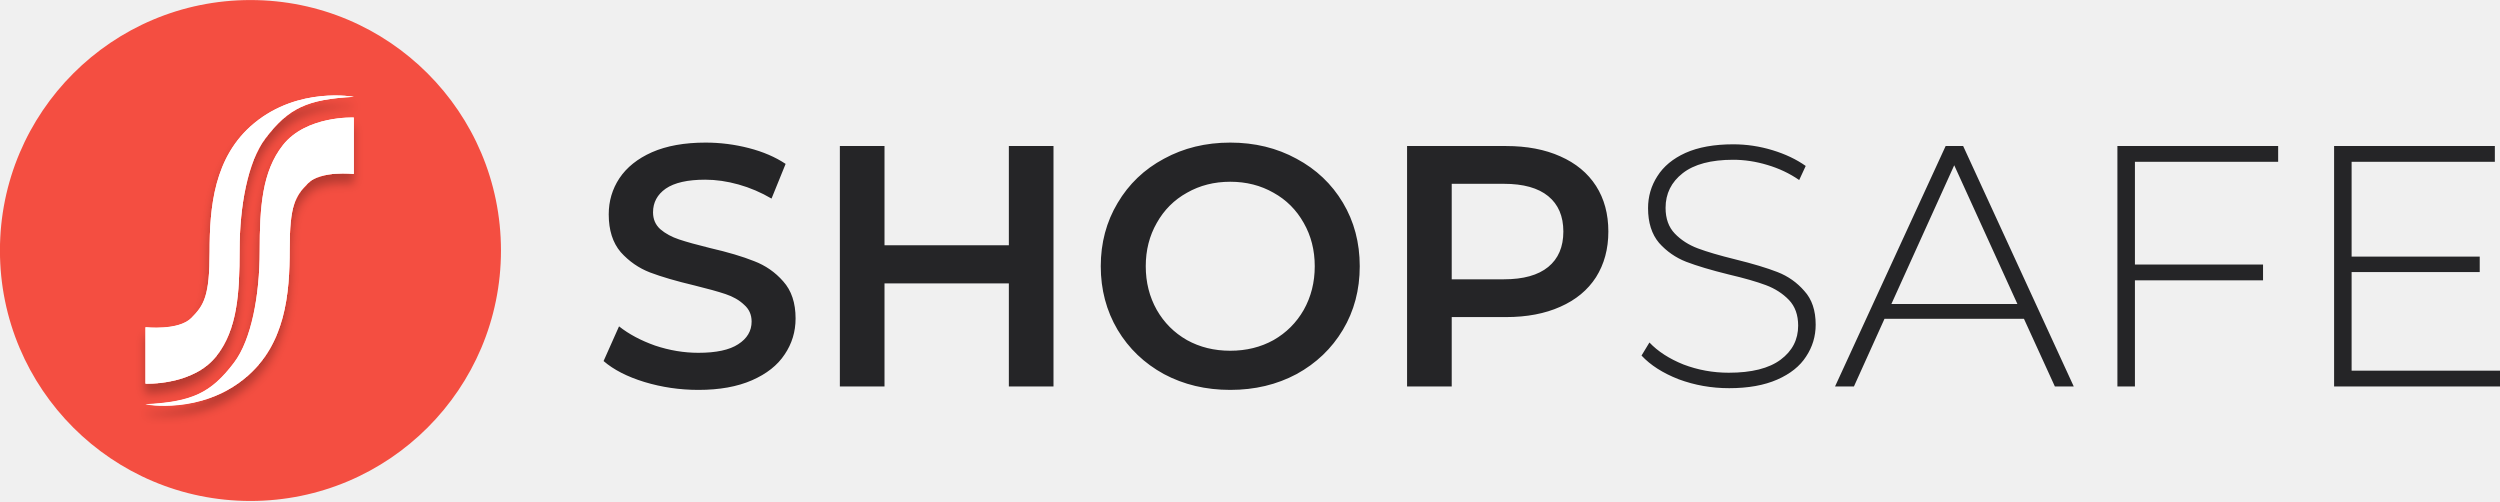
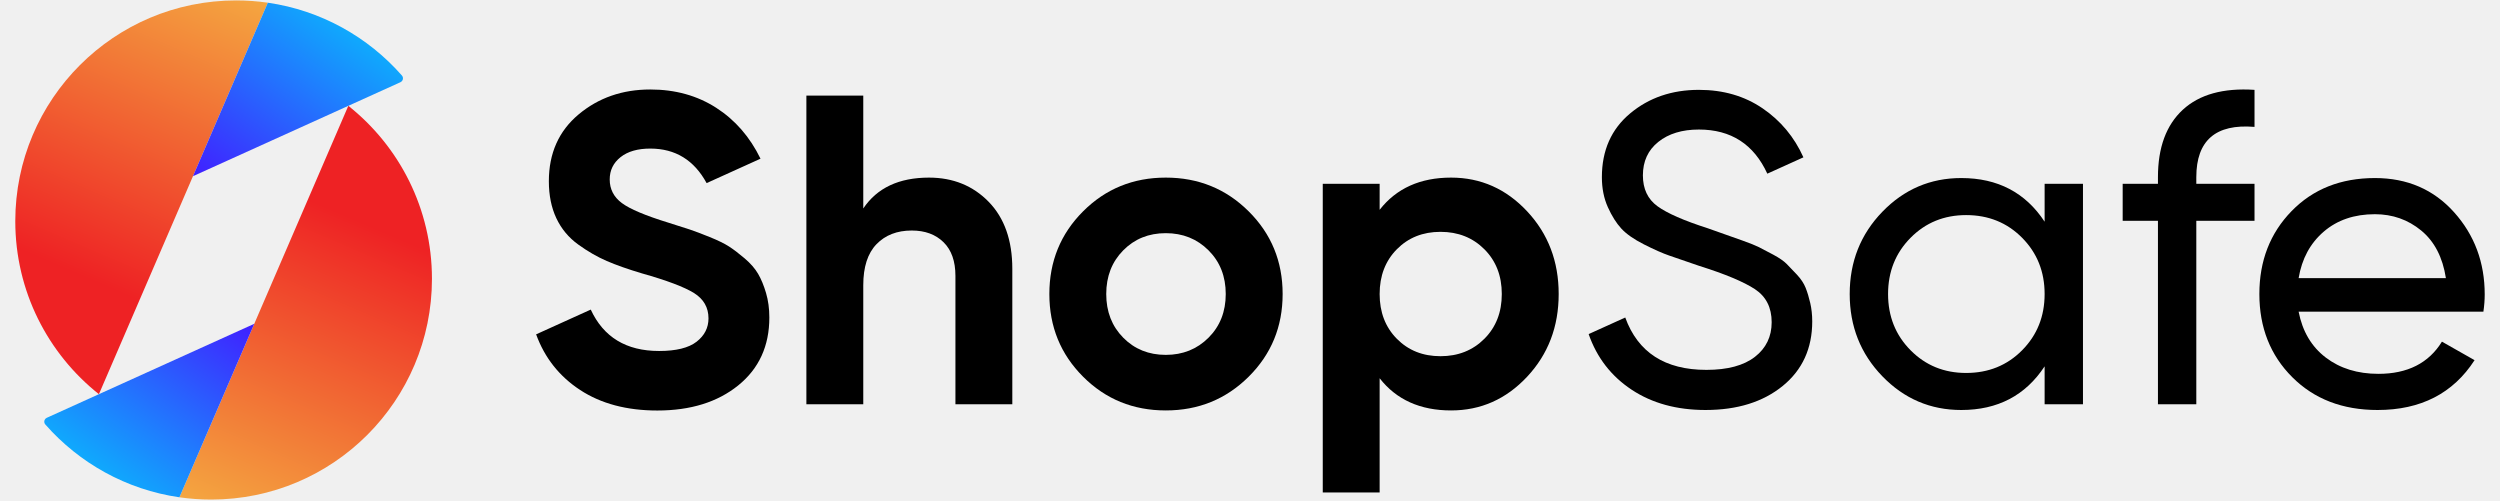
- <svg xmlns="http://www.w3.org/2000/svg" width="10.918in" height="2.188in" fill="none" viewBox="0 0 1048.09 210" version="1.1" id="svg1226">
-   <path fill="#263238" d="m 292.784,163.44 c -7.776,0 -15.312,-1.104 -22.608,-3.312 -7.2,-2.208 -12.912,-5.136 -17.136,-8.784 l 6.48,-14.544 c 4.128,3.264 9.168,5.952 15.12,8.064 6.048,2.016 12.096,3.024 18.144,3.024 7.488,0 13.056,-1.2 16.704,-3.6 3.744,-2.4 5.616,-5.568 5.616,-9.504 0,-2.88 -1.056,-5.232 -3.168,-7.056 -2.016,-1.92 -4.608,-3.408 -7.776,-4.464 -3.168,-1.056 -7.488,-2.256 -12.96,-3.6 -7.68,-1.824 -13.92,-3.648 -18.72,-5.472 -4.704,-1.824 -8.784,-4.656 -12.24,-8.496 -3.36,-3.936 -5.04,-9.216 -5.04,-15.84 0,-5.568 1.488,-10.608 4.464,-15.12 3.072,-4.608 7.632,-8.256 13.68,-10.944 6.144,-2.688 13.632,-4.032 22.464,-4.032 6.144,0 12.192,0.768 18.144,2.304 5.952,1.536 11.088,3.744 15.408,6.624 l -5.904,14.544 c -4.416,-2.592 -9.024,-4.56 -13.824,-5.904 -4.8,-1.344 -9.456,-2.016 -13.968,-2.016 -7.392,0 -12.912,1.248 -16.56,3.744 -3.552,2.496 -5.328,5.808 -5.328,9.936 0,2.88 1.008,5.232 3.024,7.056 2.112,1.824 4.752,3.264 7.92,4.32 3.168,1.056 7.488,2.256 12.96,3.6 7.488,1.728 13.632,3.552 18.432,5.472 4.8,1.824 8.88,4.656 12.24,8.496 3.456,3.84 5.184,9.024 5.184,15.552 0,5.568 -1.536,10.608 -4.608,15.12 -2.976,4.512 -7.536,8.112 -13.68,10.8 -6.144,2.688 -13.632,4.032 -22.464,4.032 z M 441.667,61.2 V 162 h -18.72 V 118.8 H 370.819 V 162 h -18.72 V 61.2 h 18.72 v 41.616 h 52.128 V 61.2 Z m 74.098,102.24 c -10.272,0 -19.536,-2.208 -27.792,-6.624 -8.256,-4.512 -14.736,-10.704 -19.44,-18.576 -4.704,-7.968 -7.056,-16.848 -7.056,-26.64 0,-9.792 2.352,-18.624 7.056,-26.496 4.704,-7.968 11.184,-14.16 19.44,-18.576 8.256,-4.512 17.52,-6.768 27.792,-6.768 10.272,0 19.536,2.256 27.792,6.768 8.256,4.416 14.736,10.56 19.44,18.432 4.704,7.872 7.056,16.752 7.056,26.64 0,9.888 -2.352,18.768 -7.056,26.64 -4.704,7.872 -11.184,14.064 -19.44,18.576 -8.256,4.416 -17.52,6.624 -27.792,6.624 z m 0,-16.416 c 6.72,0 12.768,-1.488 18.144,-4.464 5.376,-3.072 9.6,-7.296 12.672,-12.672 3.072,-5.472 4.608,-11.568 4.608,-18.288 0,-6.72 -1.536,-12.768 -4.608,-18.144 -3.072,-5.472 -7.296,-9.696 -12.672,-12.672 -5.376,-3.072 -11.424,-4.608 -18.144,-4.608 -6.72,0 -12.768,1.536 -18.144,4.608 -5.376,2.976 -9.6,7.2 -12.672,12.672 -3.072,5.376 -4.608,11.424 -4.608,18.144 0,6.72 1.536,12.816 4.608,18.288 3.072,5.376 7.296,9.6 12.672,12.672 5.376,2.976 11.424,4.464 18.144,4.464 z M 631.367,61.2 c 8.736,0 16.32,1.44 22.752,4.32 6.528,2.88 11.52,7.008 14.976,12.384 3.456,5.376 5.184,11.76 5.184,19.152 0,7.296 -1.728,13.68 -5.184,19.152 -3.456,5.376 -8.448,9.504 -14.976,12.384 -6.432,2.88 -14.016,4.32 -22.752,4.32 H 608.615 V 162 h -18.72 V 61.2 Z m -0.864,55.872 c 8.16,0 14.352,-1.728 18.576,-5.184 4.224,-3.456 6.336,-8.4 6.336,-14.832 0,-6.432 -2.112,-11.376 -6.336,-14.832 -4.224,-3.456 -10.416,-5.184 -18.576,-5.184 h -21.888 v 40.032 z m 94.405,45.648 c -7.392,0 -14.448,-1.248 -21.168,-3.744 -6.624,-2.592 -11.808,-5.904 -15.552,-9.936 l 3.312,-5.472 c 3.552,3.744 8.304,6.816 14.256,9.216 6.048,2.304 12.384,3.456 19.008,3.456 9.6,0 16.848,-1.824 21.744,-5.472 4.896,-3.648 7.344,-8.4 7.344,-14.256 0,-4.512 -1.296,-8.112 -3.888,-10.8 -2.592,-2.688 -5.808,-4.752 -9.648,-6.192 -3.84,-1.44 -9.024,-2.928 -15.552,-4.464 -7.392,-1.824 -13.344,-3.6 -17.856,-5.328 -4.416,-1.728 -8.208,-4.368 -11.376,-7.92 -3.072,-3.648 -4.608,-8.496 -4.608,-14.544 0,-4.896 1.296,-9.36 3.888,-13.392 2.592,-4.128 6.528,-7.392 11.808,-9.792 5.376,-2.4 12.048,-3.6 20.016,-3.6 5.568,0 11.04,0.816 16.416,2.448 5.376,1.632 10.032,3.84 13.968,6.624 l -2.736,5.904 c -4.032,-2.784 -8.496,-4.896 -13.392,-6.336 -4.8,-1.44 -9.552,-2.16 -14.256,-2.16 -9.312,0 -16.368,1.872 -21.168,5.616 -4.8,3.744 -7.2,8.592 -7.2,14.544 0,4.512 1.296,8.112 3.888,10.8 2.592,2.688 5.808,4.752 9.648,6.192 3.84,1.44 9.072,2.976 15.696,4.608 7.392,1.824 13.296,3.6 17.712,5.328 4.416,1.728 8.16,4.368 11.232,7.92 3.168,3.456 4.752,8.16 4.752,14.112 0,4.896 -1.344,9.36 -4.032,13.392 -2.592,4.032 -6.624,7.248 -12.096,9.648 -5.472,2.4 -12.192,3.6 -20.16,3.6 z M 848.514,133.632 H 790.05 L 777.234,162 h -7.92 L 815.682,61.2 h 7.344 L 869.394,162 h -7.92 z M 845.778,127.44 819.282,69.264 792.93,127.44 Z m 49.259,-59.616 v 43.056 h 53.712 v 6.624 H 895.037 V 162 h -7.344 V 61.2 h 67.392 v 6.624 z m 153.053,87.552 V 162 H 978.537 V 61.2 h 67.393 v 6.624 h -60.049 v 39.744 h 53.709 v 6.48 h -53.709 v 41.328 z" id="path1197" style="fill:#252527;fill-opacity:1" />
-   <ellipse cx="105" cy="105" fill="#f44e41" id="circle1199" rx="105.024" ry="105" />
-   <g filter="url(#filter0_d_164_3388)" id="g1205">
-     <path fill="#ffffff" d="m 61,169.429 c 0,0 23.047,4.365 41.741,-11.041 16.996,-14.008 18.693,-35.435 18.693,-53.923 0,-18.488 2.305,-22.34 7.683,-27.732 5.377,-5.392 19.205,-3.852 19.205,-3.852 V 49.258 c 0,0 -19.893,-0.887 -29.705,11.555 -8.706,11.041 -9.731,25.934 -9.731,44.422 0,18.488 -3.471,37.123 -10.755,46.733 -9.73,12.839 -17.67,16.434 -37.131,17.461 z" id="path1201" />
-     <path fill="#ffffff" d="m 148.323,40.571 c 0,0 -23.047,-4.365 -41.741,11.041 -16.996,14.008 -18.693,35.435 -18.693,53.923 0,18.488 -2.305,22.34 -7.682,27.732 C 74.829,138.659 61,137.119 61,137.119 v 23.623 c 0,0 19.893,0.888 29.705,-11.555 8.706,-11.041 9.731,-25.934 9.731,-44.422 0,-18.488 3.471,-37.122 10.755,-46.733 9.731,-12.839 17.669,-16.434 37.131,-17.46 z" id="path1203" />
-   </g>
-   <defs id="defs1224">
-     <filter id="filter0_d_164_3388" width="95.323" height="138" x="57" y="40" color-interpolation-filters="sRGB" filterUnits="userSpaceOnUse">
-       <feFlood flood-opacity="0" result="BackgroundImageFix" id="feFlood1207" />
-       <feColorMatrix in="SourceAlpha" result="hardAlpha" values="0 0 0 0 0 0 0 0 0 0 0 0 0 0 0 0 0 0 127 0" id="feColorMatrix1209" />
-       <feOffset dy="4" id="feOffset1211" />
-       <feGaussianBlur stdDeviation="2" id="feGaussianBlur1213" />
-       <feComposite in2="hardAlpha" operator="out" id="feComposite1215" />
-       <feColorMatrix values="0 0 0 0 0 0 0 0 0 0 0 0 0 0 0 0 0 0 0.25 0" id="feColorMatrix1217" />
-       <feBlend in2="BackgroundImageFix" result="effect1_dropShadow_164_3388" id="feBlend1219" mode="normal" />
-       <feBlend in="SourceGraphic" in2="effect1_dropShadow_164_3388" result="shape" id="feBlend1221" mode="normal" />
-     </filter>
+ <svg xmlns="http://www.w3.org/2000/svg" version="1.1" id="svg2" width="453.543" height="90.709" viewBox="0 0 453.543 90.709">
+   <defs id="defs6">
+     <linearGradient x1="0" y1="0" x2="1" y2="0" gradientUnits="userSpaceOnUse" gradientTransform="matrix(23.91537,55.94117,55.94117,-23.91537,34.42473,-4.619849)" spreadMethod="pad" id="linearGradient28">
+       <stop style="stop-opacity:1;stop-color:#f4a841" offset="0" id="stop22" />
+       <stop style="stop-opacity:1;stop-color:#ee2224" offset="0.737" id="stop24" />
+       <stop style="stop-opacity:1;stop-color:#ee2224" offset="1" id="stop26" />
+     </linearGradient>
+     <linearGradient x1="0" y1="0" x2="1" y2="0" gradientUnits="userSpaceOnUse" gradientTransform="matrix(17.78056,24.85119,24.85119,-17.78056,13.10854,2.658557)" spreadMethod="pad" id="linearGradient48">
+       <stop style="stop-opacity:1;stop-color:#0db0fd" offset="0" id="stop44" />
+       <stop style="stop-opacity:1;stop-color:#421bff" offset="1" id="stop46" />
+     </linearGradient>
+     <linearGradient x1="0" y1="0" x2="1" y2="0" gradientUnits="userSpaceOnUse" gradientTransform="matrix(-23.91537,-55.94117,-55.94117,23.91537,26.42781,72.65134)" spreadMethod="pad" id="linearGradient70">
+       <stop style="stop-opacity:1;stop-color:#f4a841" offset="0" id="stop64" />
+       <stop style="stop-opacity:1;stop-color:#ee2224" offset="0.737" id="stop66" />
+       <stop style="stop-opacity:1;stop-color:#ee2224" offset="1" id="stop68" />
+     </linearGradient>
+     <linearGradient x1="0" y1="0" x2="1" y2="0" gradientUnits="userSpaceOnUse" gradientTransform="matrix(-17.78056,-24.85119,-24.85119,17.78056,47.744,65.37294)" spreadMethod="pad" id="linearGradient90">
+       <stop style="stop-opacity:1;stop-color:#0db0fd" offset="0" id="stop86" />
+       <stop style="stop-opacity:1;stop-color:#421bff" offset="1" id="stop88" />
+     </linearGradient>
+     <clipPath clipPathUnits="userSpaceOnUse" id="clipPath100">
+       <path d="M 0,68.031 H 340.157 V 0 H 0 Z" id="path98" />
+     </clipPath>
  </defs>
-   <g style="fill:none" id="g2305" transform="matrix(0.8119125,0,0,0.8127476,61,39.65685)">
-     <path fill="#ffffff" d="m 107.551,1.126 c 0,0 -28.385,-5.376 -51.409,13.6 -20.933,17.251 -23.024,43.642 -23.024,66.412 0,22.771 -2.839,27.515 -9.462,34.156 -6.623,6.641 -23.654,4.744 -23.654,4.744 v 29.095 c 0,0 24.501,1.094 36.585,-14.231 C 47.311,121.303 48.572,102.96 48.572,80.19 48.572,57.42 52.848,34.468 61.819,22.63 73.804,6.82 83.581,2.392 107.551,1.127 Z" id="path2293" />
-     <path fill="#ffffff" d="m 0,159.833 c 0,0 28.386,5.377 51.41,-13.599 20.933,-17.252 23.023,-43.643 23.023,-66.414 0,-22.77 2.839,-27.514 9.462,-34.155 6.624,-6.642 23.655,-4.744 23.655,-4.744 V 11.825 c 0,0 -24.502,-1.092 -36.586,14.232 -10.724,13.599 -11.985,31.942 -11.985,54.712 0,22.771 -4.275,45.722 -13.247,57.559 C 33.747,154.141 23.97,158.568 0,159.833 Z" id="path2295" />
+   <g id="g8" transform="matrix(1.333333,0,0,-1.333333,0,90.70867)">
+     <g id="g10">
+       <g id="g12">
+         <g id="g18">
+           <g id="g20">
+             <path d="M 34.598,23.978 V 23.975 L 24.412,0.368 c 1.413,-0.205 2.854,-0.309 4.324,-0.309 v 0 c 16.589,0 30.037,13.447 30.037,30.036 v 0 c 0,9.537 -4.446,18.037 -11.378,23.539 v 0 z" style="fill:url(#linearGradient28);stroke:none" id="path30" />
+           </g>
+         </g>
+       </g>
+     </g>
+     <g id="g32">
+       <g id="g34">
+         <g id="g40">
+           <g id="g42">
+             <path d="M 6.36,11.183 C 6.23,11.124 6.126,11.019 6.07,10.887 v 0 C 5.982,10.683 6.017,10.445 6.164,10.279 v 0 C 10.769,5.035 17.171,1.411 24.412,0.368 v 0 l 10.186,23.607 z" style="fill:url(#linearGradient48);stroke:none" id="path50" />
+           </g>
+         </g>
+       </g>
+     </g>
+     <g id="g52">
+       <g id="g54">
+         <g id="g60">
+           <g id="g62">
+             <path d="m 2.08,37.937 c 0,-9.538 4.446,-18.037 11.378,-23.54 v 0 l 12.797,29.657 v 0.003 l 10.186,23.607 c -1.413,0.205 -2.856,0.309 -4.324,0.309 v 0 C 15.528,67.973 2.08,54.525 2.08,37.937" style="fill:url(#linearGradient70);stroke:none" id="path72" />
+           </g>
+         </g>
+       </g>
+     </g>
+     <g id="g74">
+       <g id="g76">
+         <g id="g82">
+           <g id="g84">
+             <path d="m 26.255,44.057 28.237,12.791 c 0.131,0.059 0.234,0.164 0.291,0.296 v 0 c 0.087,0.204 0.052,0.442 -0.094,0.609 v 0 c -4.606,5.243 -11.007,8.868 -18.248,9.911 v 0 z" style="fill:url(#linearGradient90);stroke:none" id="path92" />
+           </g>
+         </g>
+       </g>
+     </g>
+     <g id="g94">
+       <g id="g96" clip-path="url(#clipPath100)">
+         <g id="g102" transform="translate(104.229,28.1656)">
+           <path d="m 0,0 c -0.3,1.02 -0.66,1.89 -1.08,2.61 -0.42,0.72 -1.03,1.419 -1.83,2.1 -0.8,0.68 -1.51,1.22 -2.13,1.62 -0.621,0.399 -1.5,0.83 -2.64,1.29 -1.14,0.46 -2.04,0.8 -2.7,1.02 -0.66,0.219 -1.63,0.53 -2.91,0.93 -3.12,0.96 -5.23,1.85 -6.33,2.67 -1.1,0.82 -1.65,1.89 -1.65,3.21 0,1.239 0.49,2.25 1.47,3.03 0.98,0.78 2.33,1.17 4.05,1.17 3.425,0 5.972,-1.58 7.665,-4.698 l 7.333,3.322 c -1.44,2.958 -3.449,5.266 -6.028,6.926 -2.58,1.659 -5.571,2.49 -8.97,2.49 -3.8,0 -7.05,-1.13 -9.75,-3.39 -2.7,-2.26 -4.05,-5.29 -4.05,-9.09 0,-1.92 0.34,-3.6 1.02,-5.04 0.68,-1.44 1.67,-2.63 2.97,-3.57 1.3,-0.94 2.6,-1.69 3.9,-2.25 1.3,-0.56 2.889,-1.12 4.77,-1.68 3.4,-0.96 5.76,-1.851 7.08,-2.67 1.32,-0.82 1.98,-1.971 1.98,-3.45 0,-1.28 -0.54,-2.34 -1.62,-3.18 -1.08,-0.84 -2.78,-1.26 -5.1,-1.26 -4.485,0 -7.573,1.893 -9.299,5.632 l -7.434,-3.368 c 1.161,-3.192 3.157,-5.718 5.993,-7.574 2.84,-1.86 6.34,-2.79 10.5,-2.79 4.52,0 8.19,1.14 11.01,3.42 2.82,2.28 4.23,5.36 4.23,9.24 C 0.45,-2.13 0.3,-1.02 0,0" style="fill:#000000;fill-opacity:1;fill-rule:nonzero;stroke:none" id="path104" />
+         </g>
+         <g id="g106" transform="translate(126.399,43.8659)">
+           <path d="m 0,0 c 3.279,0 5.989,-1.101 8.13,-3.3 2.139,-2.2 3.21,-5.241 3.21,-9.12 V -30.84 H 3.6 v 17.46 c 0,2 -0.54,3.53 -1.62,4.59 -1.08,1.06 -2.52,1.59 -4.32,1.59 -2.001,0 -3.6,-0.62 -4.8,-1.86 -1.2,-1.24 -1.8,-3.1 -1.8,-5.58 v -16.2 h -7.74 v 42 h 7.74 V -4.2 C -7.061,-1.4 -4.08,0 0,0" style="fill:#000000;fill-opacity:1;fill-rule:nonzero;stroke:none" id="path108" />
+         </g>
+         <g id="g110" transform="translate(152.8282,22.0861)">
+           <path d="m 0,0 c 1.54,-1.56 3.47,-2.34 5.79,-2.34 2.319,0 4.26,0.78 5.82,2.34 1.56,1.56 2.34,3.54 2.34,5.94 0,2.4 -0.78,4.38 -2.34,5.94 -1.56,1.56 -3.501,2.34 -5.82,2.34 C 3.47,14.22 1.54,13.44 0,11.88 -1.54,10.32 -2.31,8.34 -2.31,5.94 -2.31,3.54 -1.54,1.56 0,0 M 17.07,-5.31 C 13.99,-8.37 10.23,-9.9 5.79,-9.9 c -4.44,0 -8.19,1.53 -11.25,4.59 -3.06,3.06 -4.59,6.81 -4.59,11.25 0,4.44 1.53,8.19 4.59,11.25 3.06,3.06 6.81,4.59 11.25,4.59 4.44,0 8.2,-1.53 11.28,-4.59 3.08,-3.06 4.621,-6.81 4.621,-11.25 0,-4.44 -1.541,-8.19 -4.621,-11.25" style="fill:#000000;fill-opacity:1;fill-rule:nonzero;stroke:none" id="path112" />
+         </g>
+         <g id="g114" transform="translate(190.0581,21.9362)">
+           <path d="m 0,0 c 1.561,-1.581 3.54,-2.37 5.94,-2.37 2.4,0 4.389,0.789 5.97,2.37 1.58,1.58 2.37,3.609 2.37,6.09 0,2.479 -0.79,4.509 -2.37,6.09 -1.581,1.58 -3.57,2.37 -5.97,2.37 C 3.54,14.55 1.561,13.76 0,12.18 -1.56,10.599 -2.34,8.569 -2.34,6.09 -2.34,3.609 -1.56,1.58 0,0 m 7.38,21.93 c 4.04,0 7.49,-1.53 10.35,-4.59 2.86,-3.06 4.291,-6.81 4.291,-11.25 0,-4.44 -1.431,-8.191 -4.291,-11.25 -2.86,-3.06 -6.31,-4.59 -10.35,-4.59 -4.2,0 -7.44,1.46 -9.72,4.38 v -15.54 h -7.74 v 42 h 7.74 v -3.54 c 2.28,2.919 5.52,4.38 9.72,4.38" style="fill:#000000;fill-opacity:1;fill-rule:nonzero;stroke:none" id="path116" />
+         </g>
+         <g id="g118" transform="translate(267.5171,17.2858)">
+           <path d="m 0,0 c 3.039,0 5.58,1.029 7.62,3.09 2.039,2.06 3.06,4.61 3.06,7.65 0,3.04 -1.021,5.59 -3.06,7.65 -2.04,2.06 -4.581,3.09 -7.62,3.09 -3,0 -5.521,-1.03 -7.561,-3.09 -2.04,-2.06 -3.059,-4.61 -3.059,-7.65 0,-3.04 1.019,-5.59 3.059,-7.65 C -5.521,1.029 -3,0 0,0 m 10.68,25.74 h 5.219 v -30 H 10.68 V 0.9 C 8.079,-3.06 4.299,-5.04 -0.66,-5.04 c -4.2,0 -7.78,1.53 -10.74,4.59 -2.961,3.06 -4.441,6.79 -4.441,11.19 0,4.4 1.48,8.13 4.441,11.19 2.96,3.06 6.54,4.59 10.74,4.59 4.959,0 8.739,-1.98 11.34,-5.94 z" style="fill:#000000;fill-opacity:1;fill-rule:nonzero;stroke:none" id="path120" />
+         </g>
+         <g id="g122" transform="translate(306.7564,50.7663)">
+           <path d="m 0,0 c -5.279,0.439 -7.92,-1.84 -7.92,-6.84 v -0.9 H 0 v -5.04 h -7.92 v -24.96 h -5.22 v 24.96 h -4.799 v 5.04 h 4.799 v 0.9 c 0,4.039 1.13,7.099 3.39,9.18 2.26,2.079 5.51,2.979 9.75,2.7 z" style="fill:#000000;fill-opacity:1;fill-rule:nonzero;stroke:none" id="path124" />
+         </g>
+         <g id="g126" transform="translate(323.1372,38.8859)">
+           <path d="M 0,0 C -2.801,0 -5.121,-0.79 -6.96,-2.37 -8.801,-3.951 -9.94,-6.06 -10.38,-8.7 H 9.66 C 9.22,-5.86 8.1,-3.7 6.3,-2.22 4.5,-0.741 2.4,0 0,0 m -10.38,-13.26 c 0.52,-2.68 1.749,-4.76 3.69,-6.24 1.94,-1.48 4.33,-2.22 7.17,-2.22 3.96,0 6.84,1.46 8.64,4.38 l 4.44,-2.52 c -2.92,-4.52 -7.32,-6.78 -13.2,-6.78 -4.76,0 -8.631,1.49 -11.61,4.471 -2.98,2.978 -4.471,6.749 -4.471,11.309 0,4.52 1.46,8.28 4.381,11.28 2.919,3 6.699,4.5 11.34,4.5 4.399,0 7.989,-1.55 10.77,-4.65 2.78,-3.1 4.17,-6.831 4.17,-11.19 0,-0.76 -0.06,-1.54 -0.18,-2.34 z" style="fill:#000000;fill-opacity:1;fill-rule:nonzero;stroke:none" id="path128" />
+         </g>
+         <g id="g130" transform="translate(246.3081,26.8)">
+           <path d="m 0,0 c -0.181,0.782 -0.391,1.473 -0.63,2.074 -0.24,0.6 -0.63,1.191 -1.169,1.772 -0.54,0.582 -1.01,1.072 -1.408,1.473 -0.399,0.401 -1.009,0.822 -1.828,1.262 -0.82,0.44 -1.47,0.782 -1.949,1.022 -0.481,0.24 -1.231,0.541 -2.252,0.903 -1.023,0.362 -1.78,0.63 -2.271,0.804 -0.491,0.174 -1.306,0.462 -2.44,0.864 -3.242,1.039 -5.524,2.038 -6.843,2.999 -1.32,0.959 -1.981,2.357 -1.981,4.197 0,1.918 0.7,3.438 2.101,4.557 1.399,1.119 3.239,1.679 5.52,1.679 4.382,0 7.476,-2.016 9.309,-6.005 l 4.902,2.22 0.008,0.005 c -1.24,2.76 -3.09,4.98 -5.549,6.66 -2.46,1.68 -5.351,2.52 -8.67,2.52 -3.681,0 -6.801,-1.07 -9.361,-3.21 -2.559,-2.14 -3.84,-5.03 -3.84,-8.67 0,-1.521 0.271,-2.88 0.811,-4.08 0.54,-1.2 1.149,-2.17 1.83,-2.91 0.68,-0.74 1.71,-1.461 3.09,-2.16 1.38,-0.7 2.534,-1.21 3.463,-1.529 0.928,-0.32 2.263,-0.779 4.008,-1.378 3.558,-1.12 6.098,-2.181 7.619,-3.181 1.519,-1 2.28,-2.5 2.28,-4.501 0,-1.96 -0.761,-3.531 -2.28,-4.711 -1.521,-1.18 -3.72,-1.77 -6.6,-1.77 -5.644,0 -9.321,2.379 -11.042,7.124 l -4.909,-2.224 -0.069,-0.04 c 1.119,-3.2 3.069,-5.721 5.849,-7.559 2.78,-1.841 6.13,-2.761 10.051,-2.761 4.319,0 7.819,1.09 10.5,3.27 2.679,2.18 4.02,5.11 4.02,8.79 C 0.27,-1.613 0.18,-0.782 0,0" style="fill:#000000;fill-opacity:1;fill-rule:nonzero;stroke:none" id="path132" />
+         </g>
+       </g>
+     </g>
  </g>
</svg>
